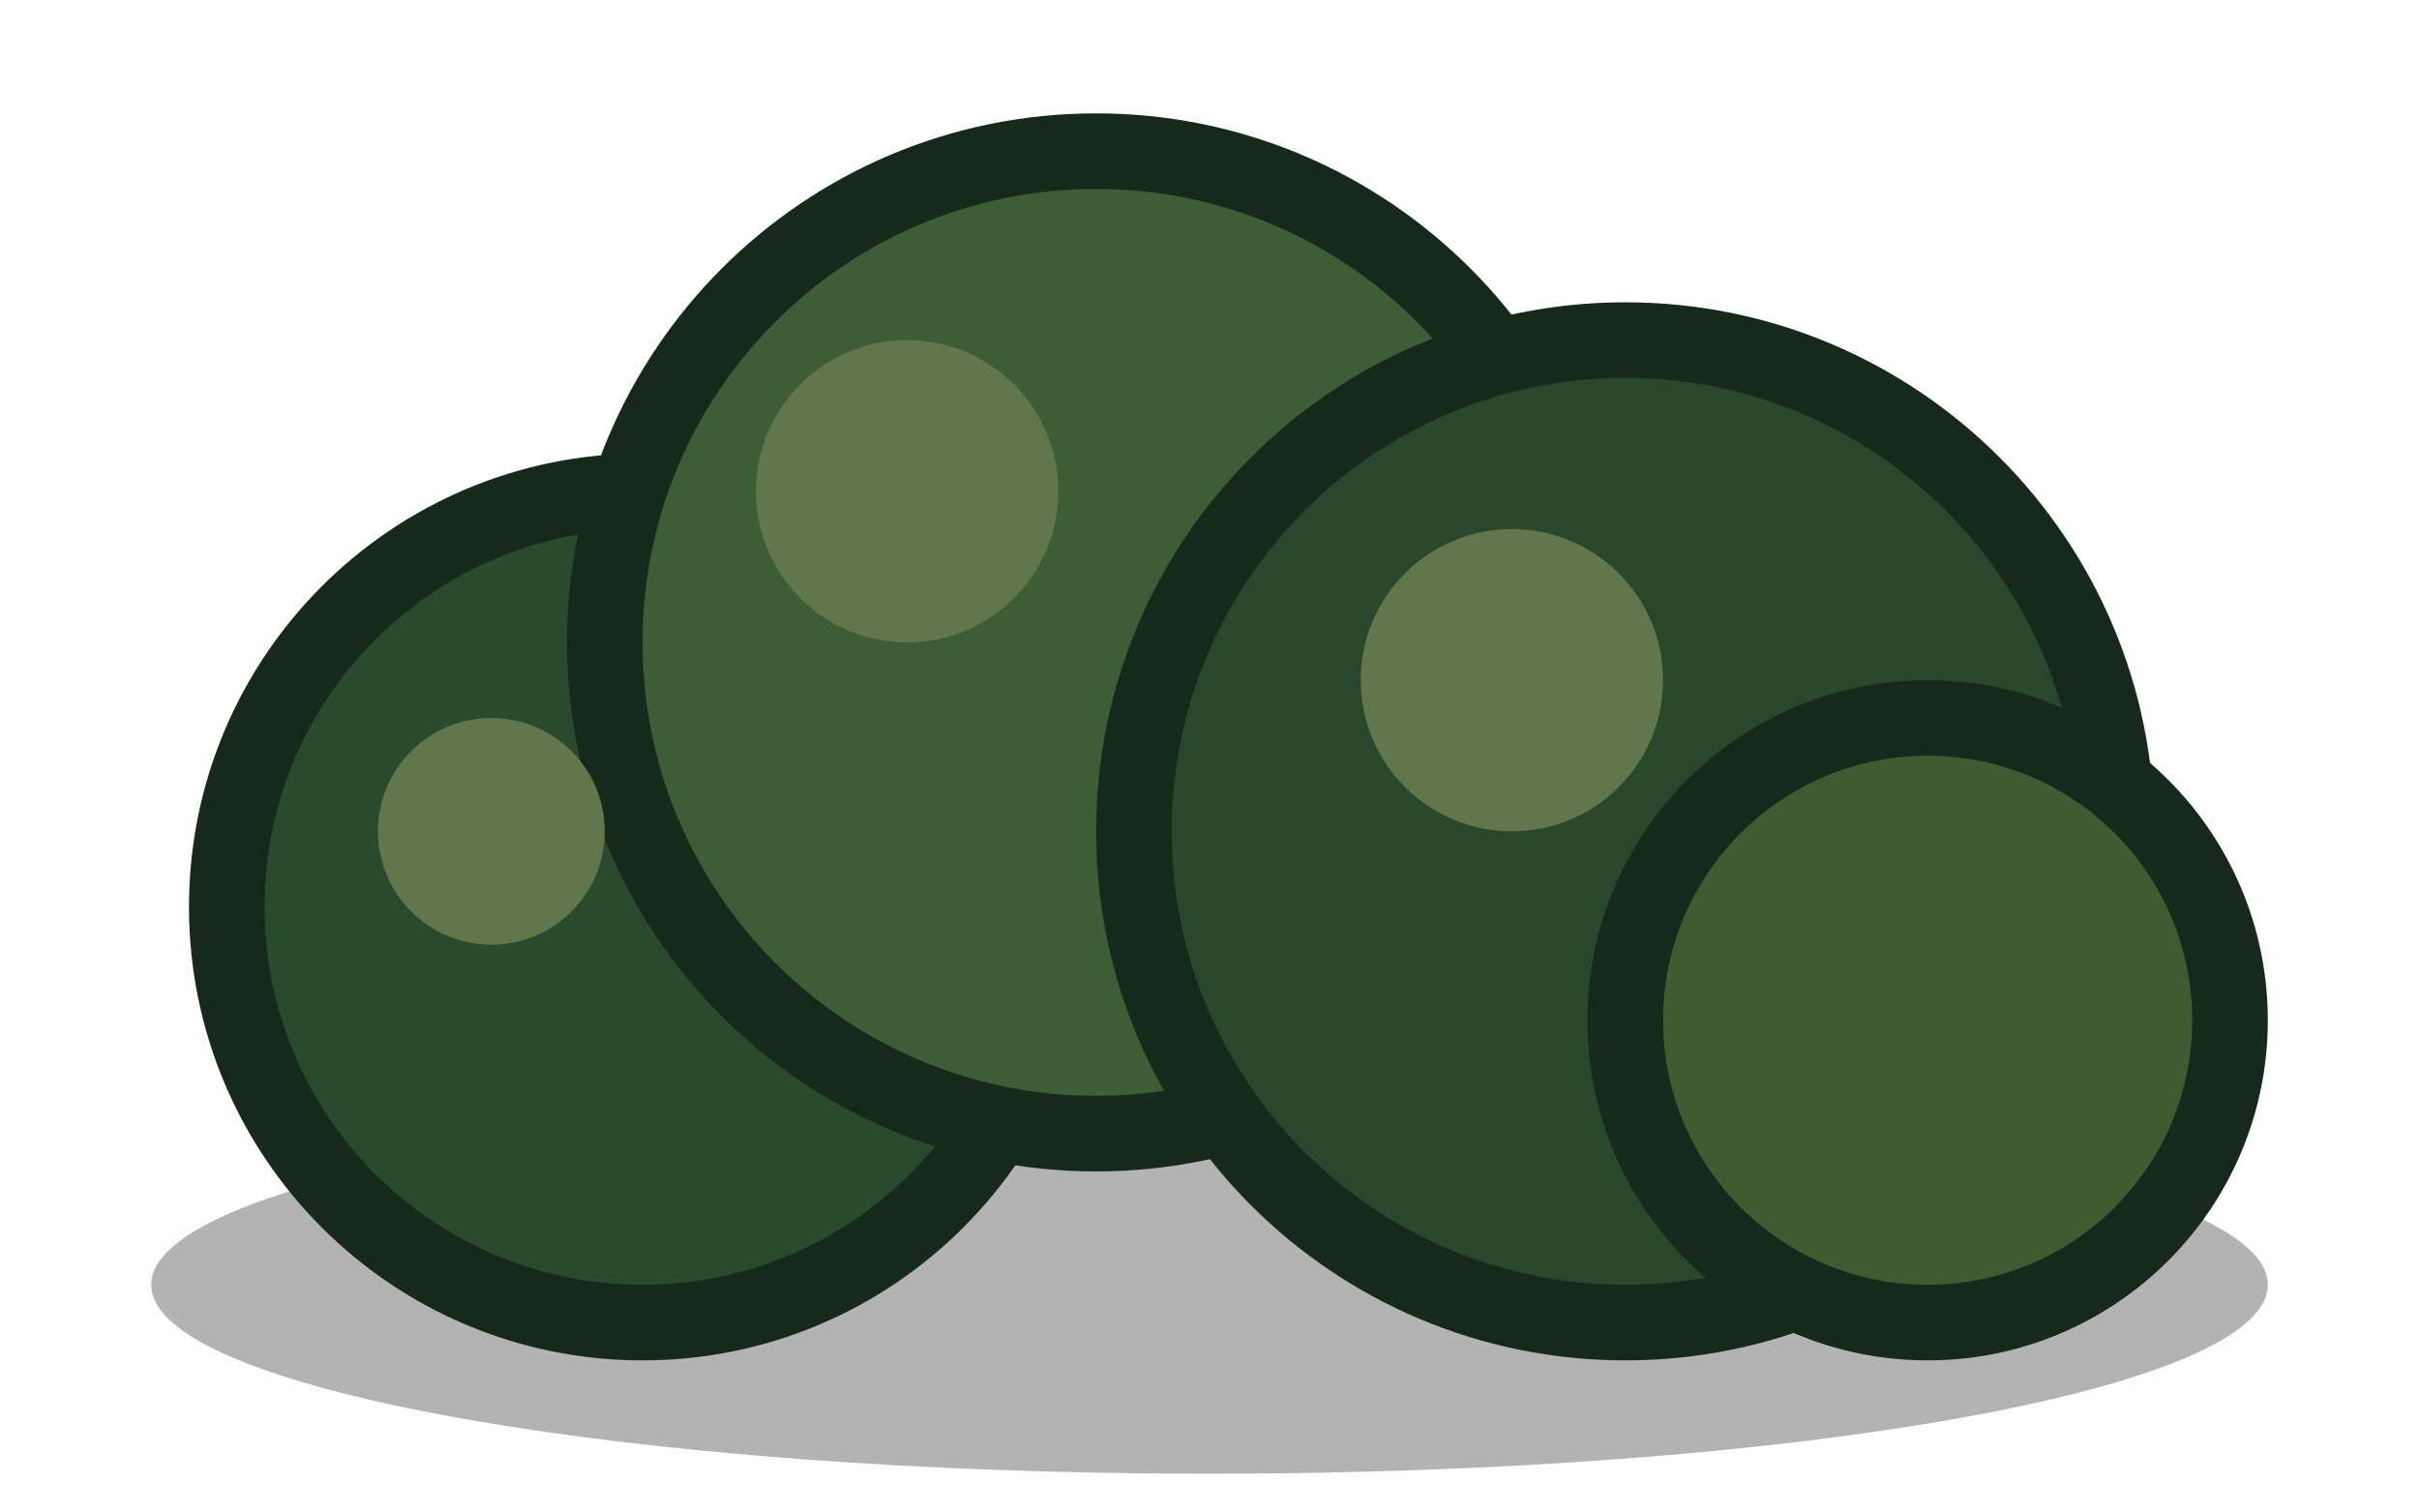
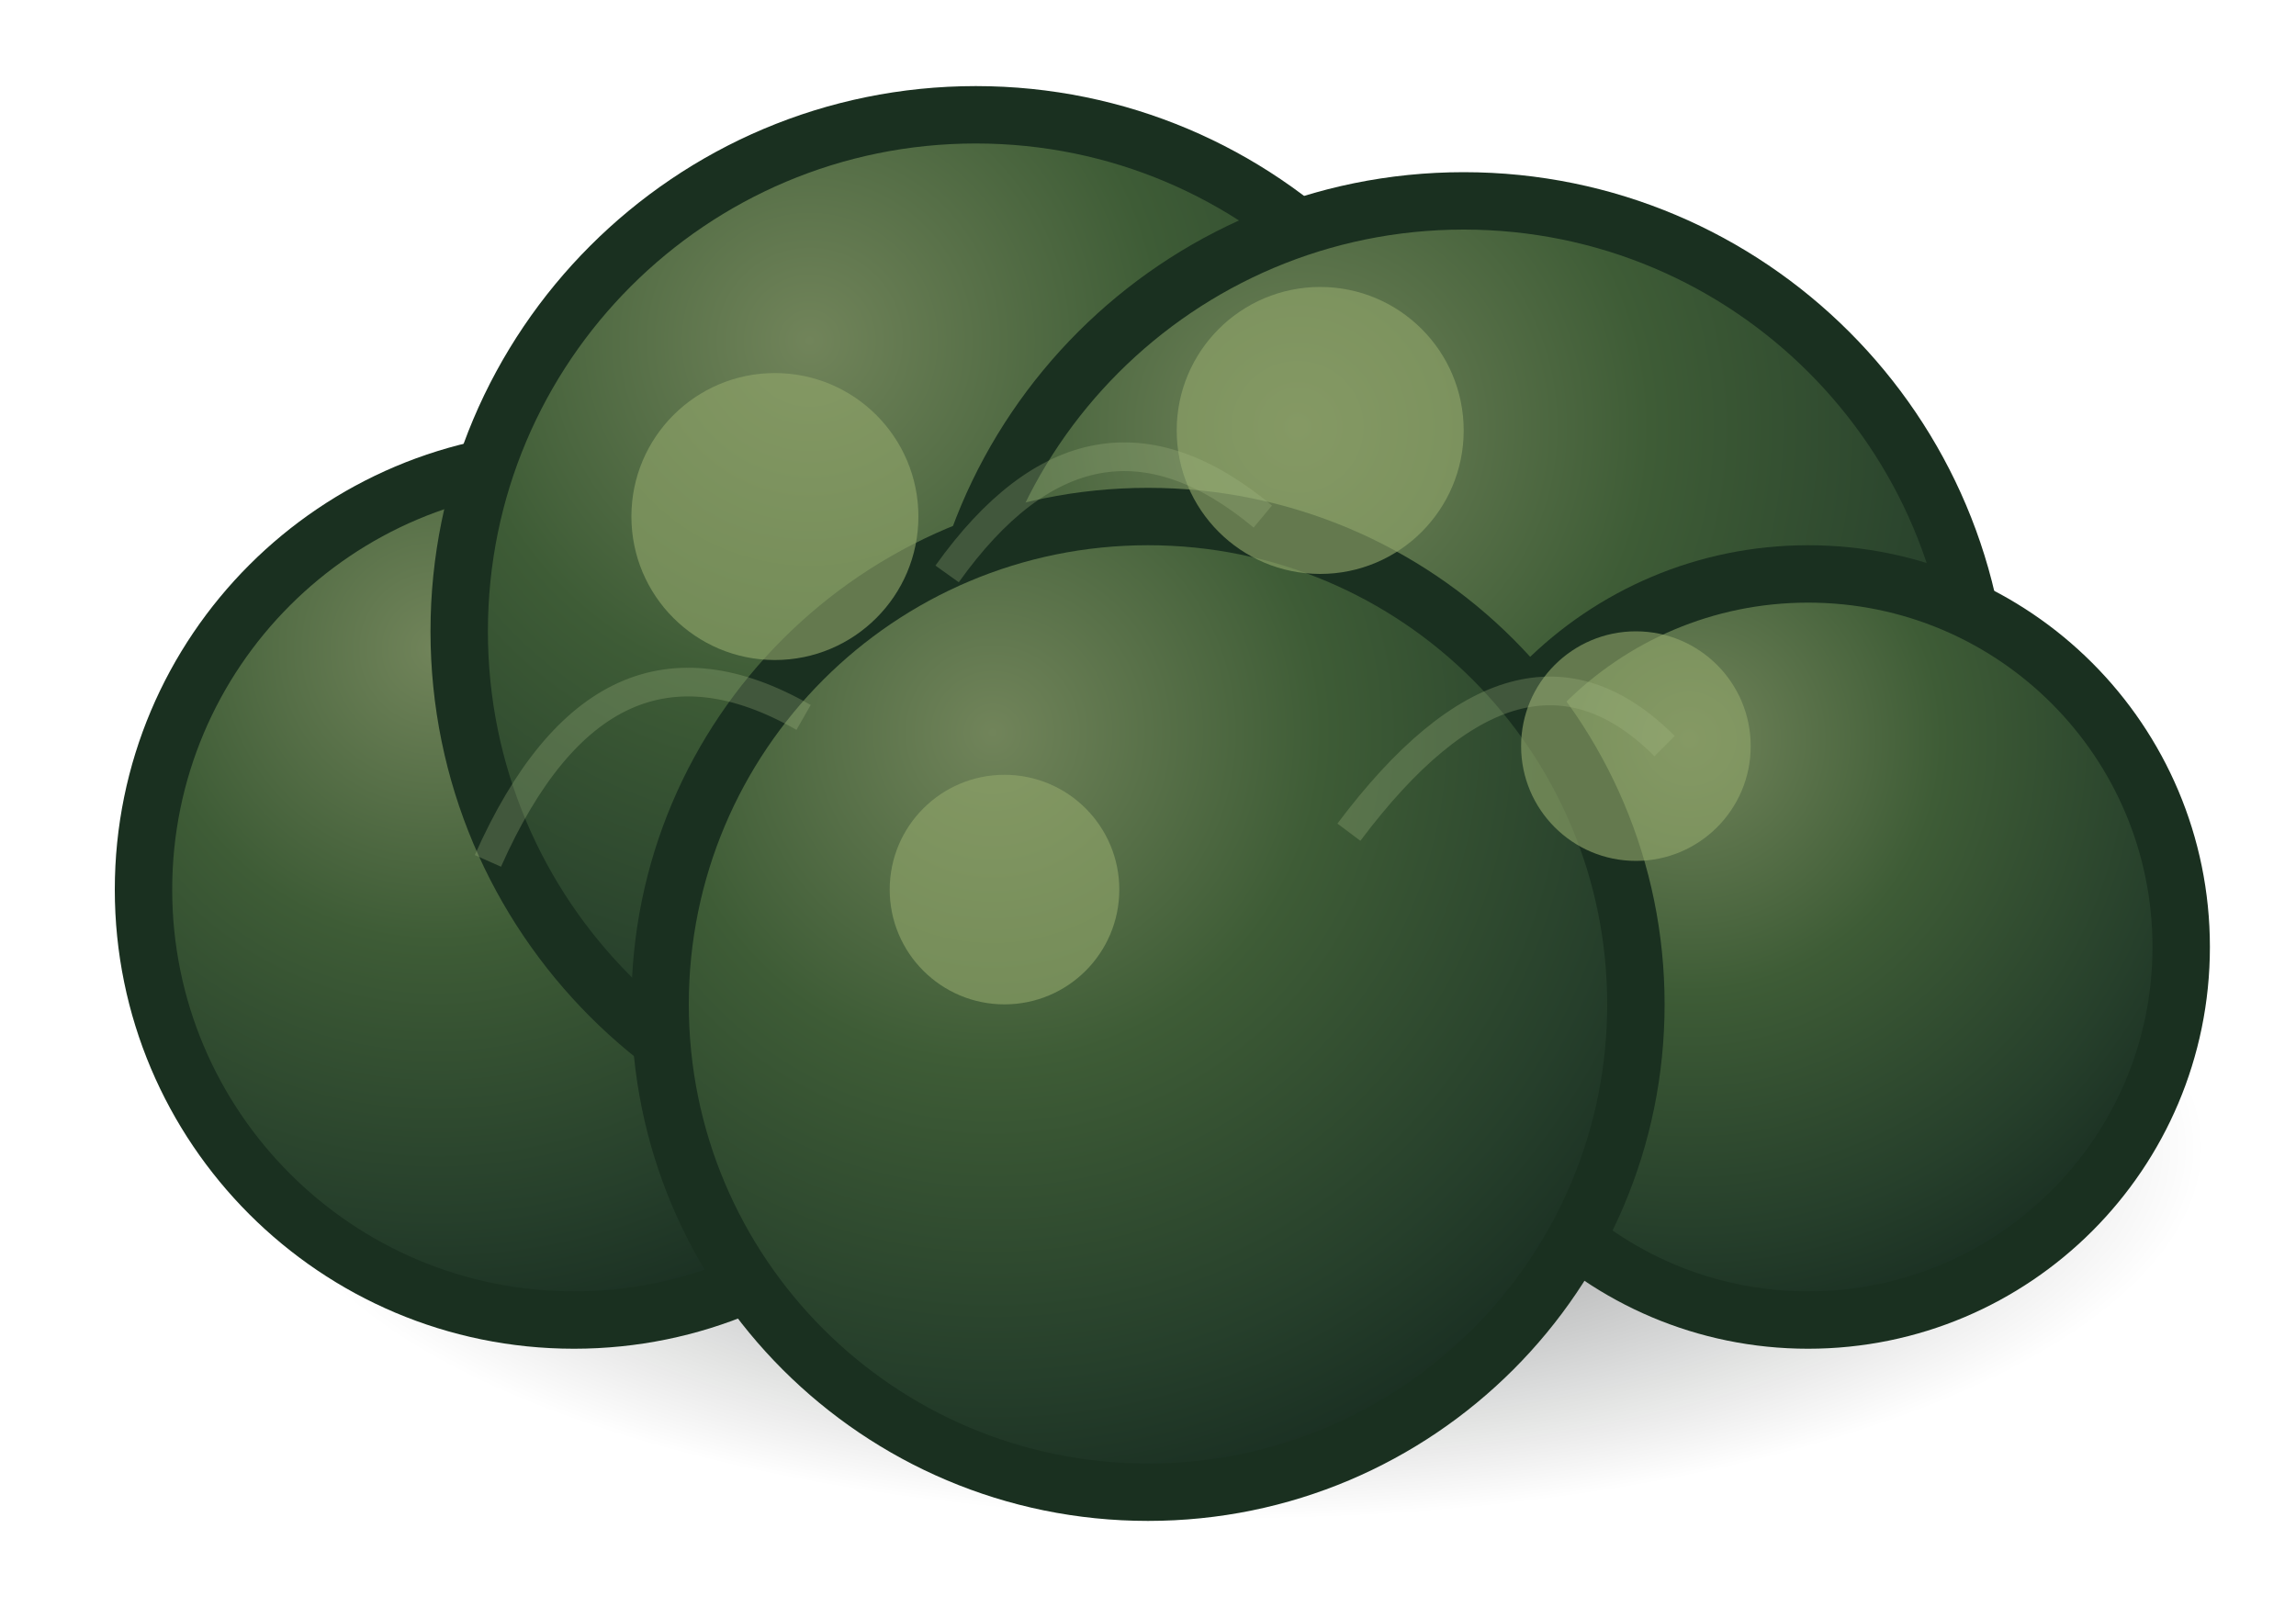
- <svg xmlns="http://www.w3.org/2000/svg" viewBox="0 0 64 40">
-   <ellipse cx="32" cy="34" rx="28" ry="5" fill="#000" opacity=".3" />
-   <g stroke="#17291a" stroke-width="2">
-     <circle cx="17" cy="24" r="11" fill="#2a4a2e" />
-     <circle cx="29" cy="17" r="13" fill="#3c5d35" />
-     <circle cx="43" cy="22" r="13" fill="#29472c" />
-     <circle cx="51" cy="27" r="8" fill="#405b31" />
+ <svg xmlns="http://www.w3.org/2000/svg" viewBox="0 0 80 56">
+   <defs>
+     <radialGradient id="b" cx=".34" cy=".22" r=".85">
+       <stop stop-color="#71845a" />
+       <stop offset=".4" stop-color="#3e5c36" />
+       <stop offset=".78" stop-color="#263f2b" />
+       <stop offset="1" stop-color="#172b20" />
+     </radialGradient>
+     <radialGradient id="s">
+       <stop stop-color="#020604" stop-opacity=".5" />
+       <stop offset="1" stop-color="#020604" stop-opacity="0" />
+     </radialGradient>
+   </defs>
+   <ellipse cx="43" cy="40" rx="34" ry="13" fill="url(#s)" />
+   <g fill="url(#b)" stroke="#1a3020" stroke-width="2">
+     <circle cx="20" cy="31" r="15" />
+     <circle cx="34" cy="22" r="18" />
+     <circle cx="51" cy="25" r="18" />
+     <circle cx="63" cy="33" r="13" />
+     <circle cx="40" cy="35" r="17" />
  </g>
-   <g fill="#61764a">
-     <circle cx="24" cy="13" r="4" />
-     <circle cx="40" cy="18" r="4" />
-     <circle cx="13" cy="22" r="3" />
+   <g fill="#91a66b" opacity=".62">
+     <circle cx="27" cy="18" r="5" />
+     <circle cx="46" cy="15" r="5" />
+     <circle cx="57" cy="26" r="4" />
+     <circle cx="35" cy="31" r="4" />
+   </g>
+   <g stroke="#a7b984" stroke-width="1" opacity=".28" fill="none">
+     <path d="M17 30q4-9 11-5M33 20q5-7 11-2M47 29q6-8 11-3" />
  </g>
</svg>
